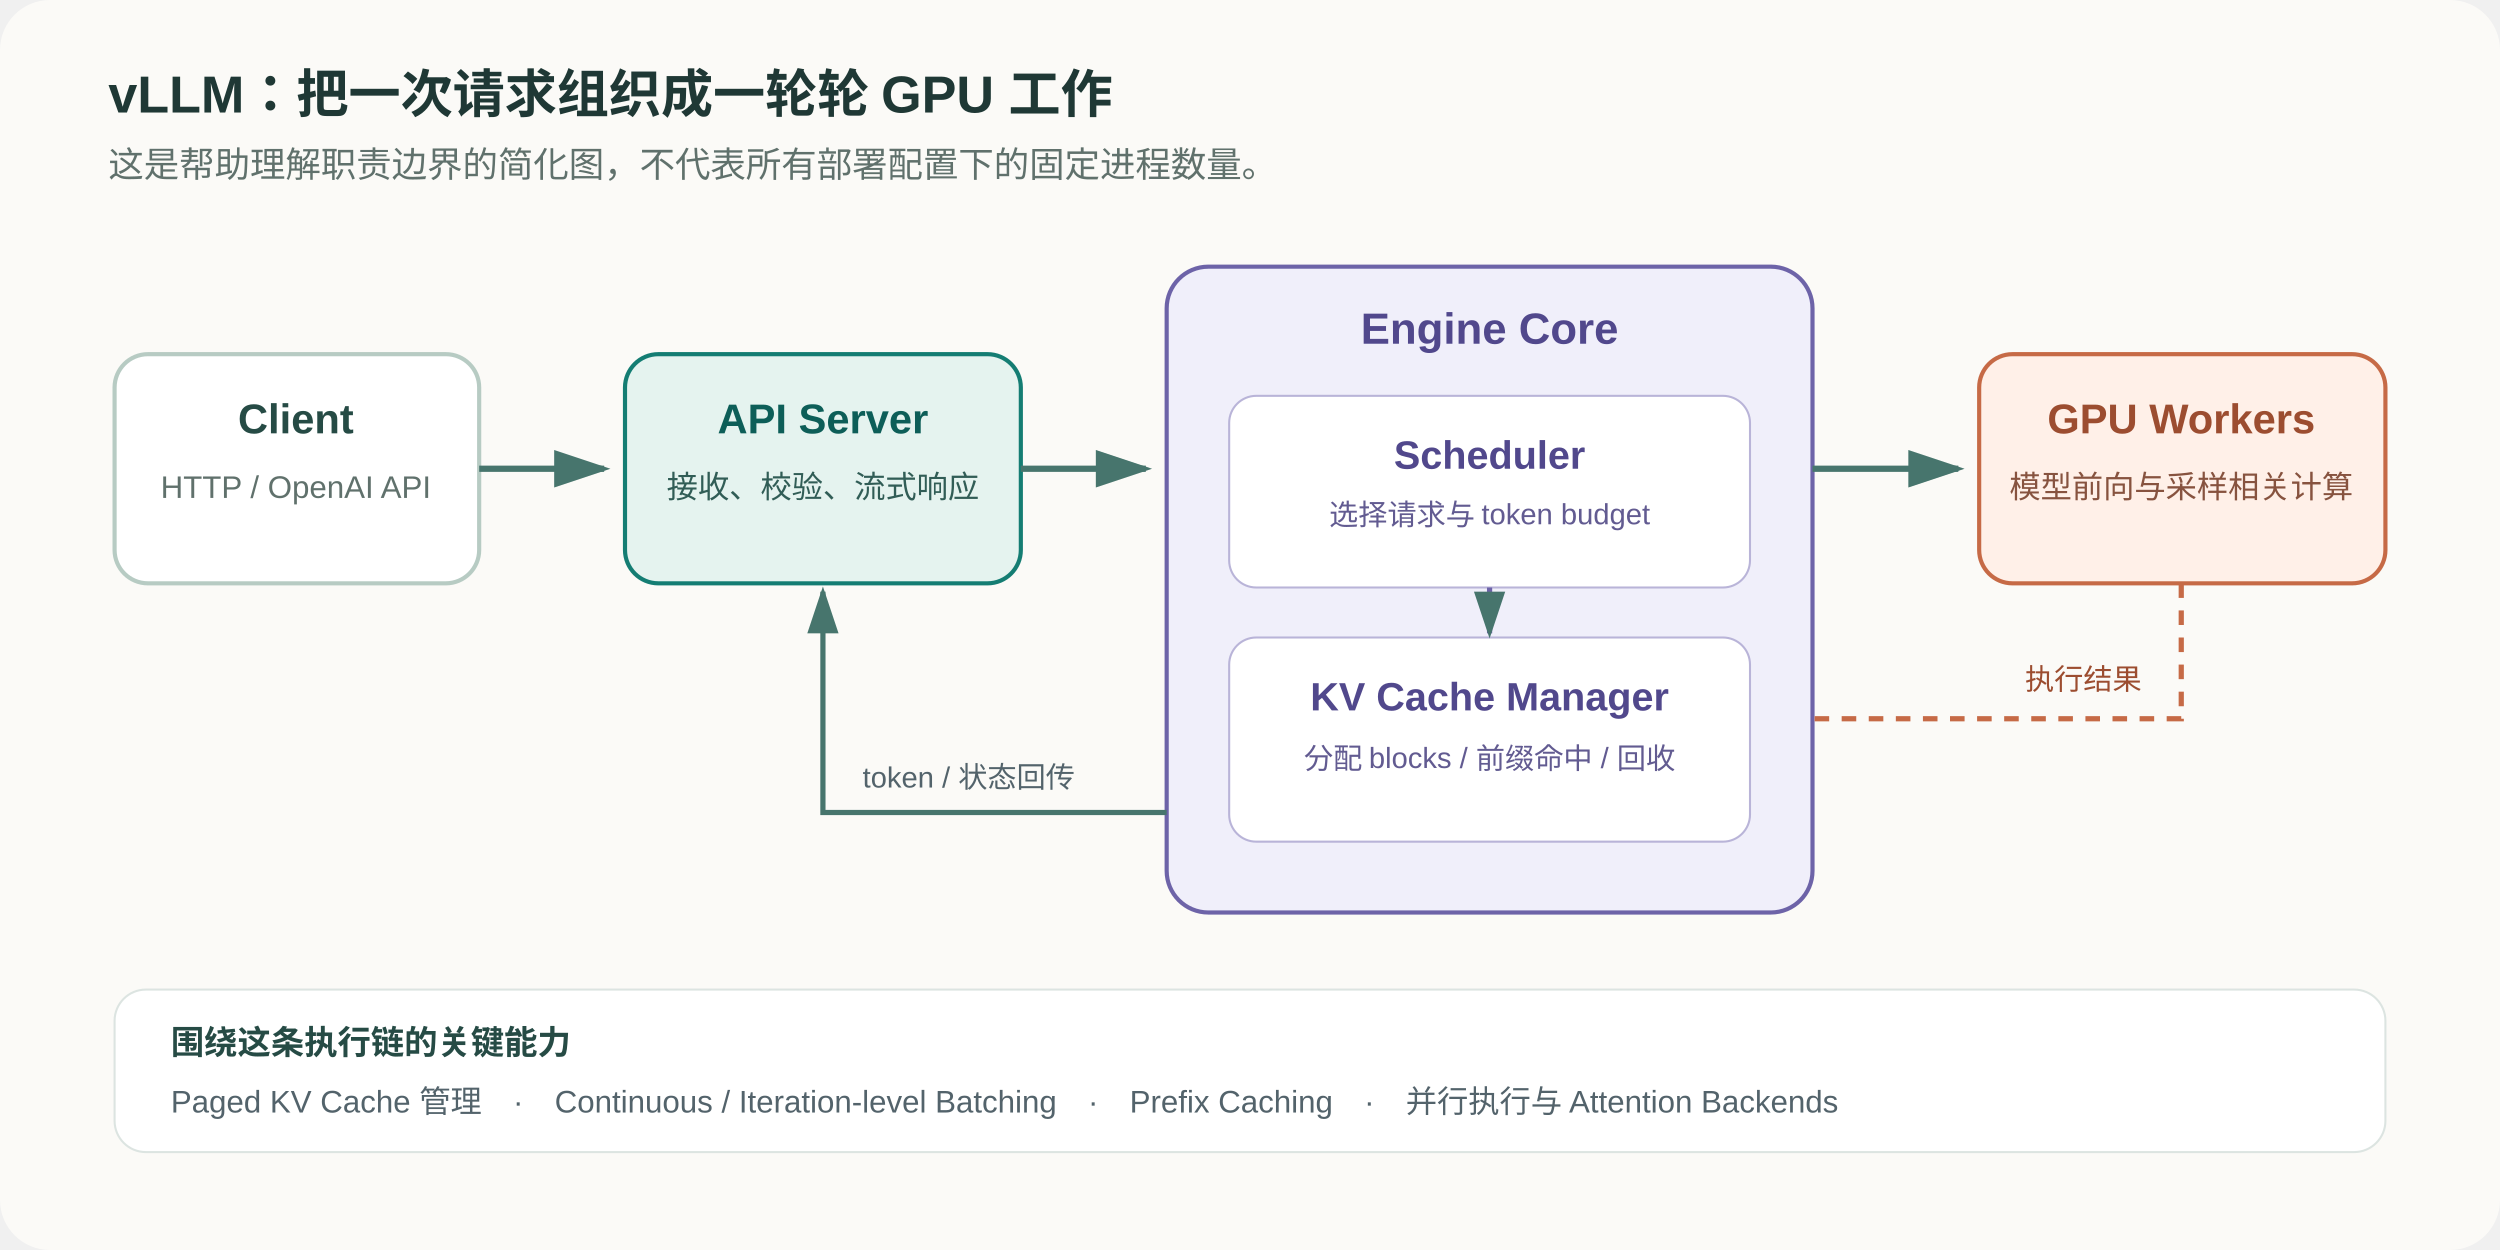
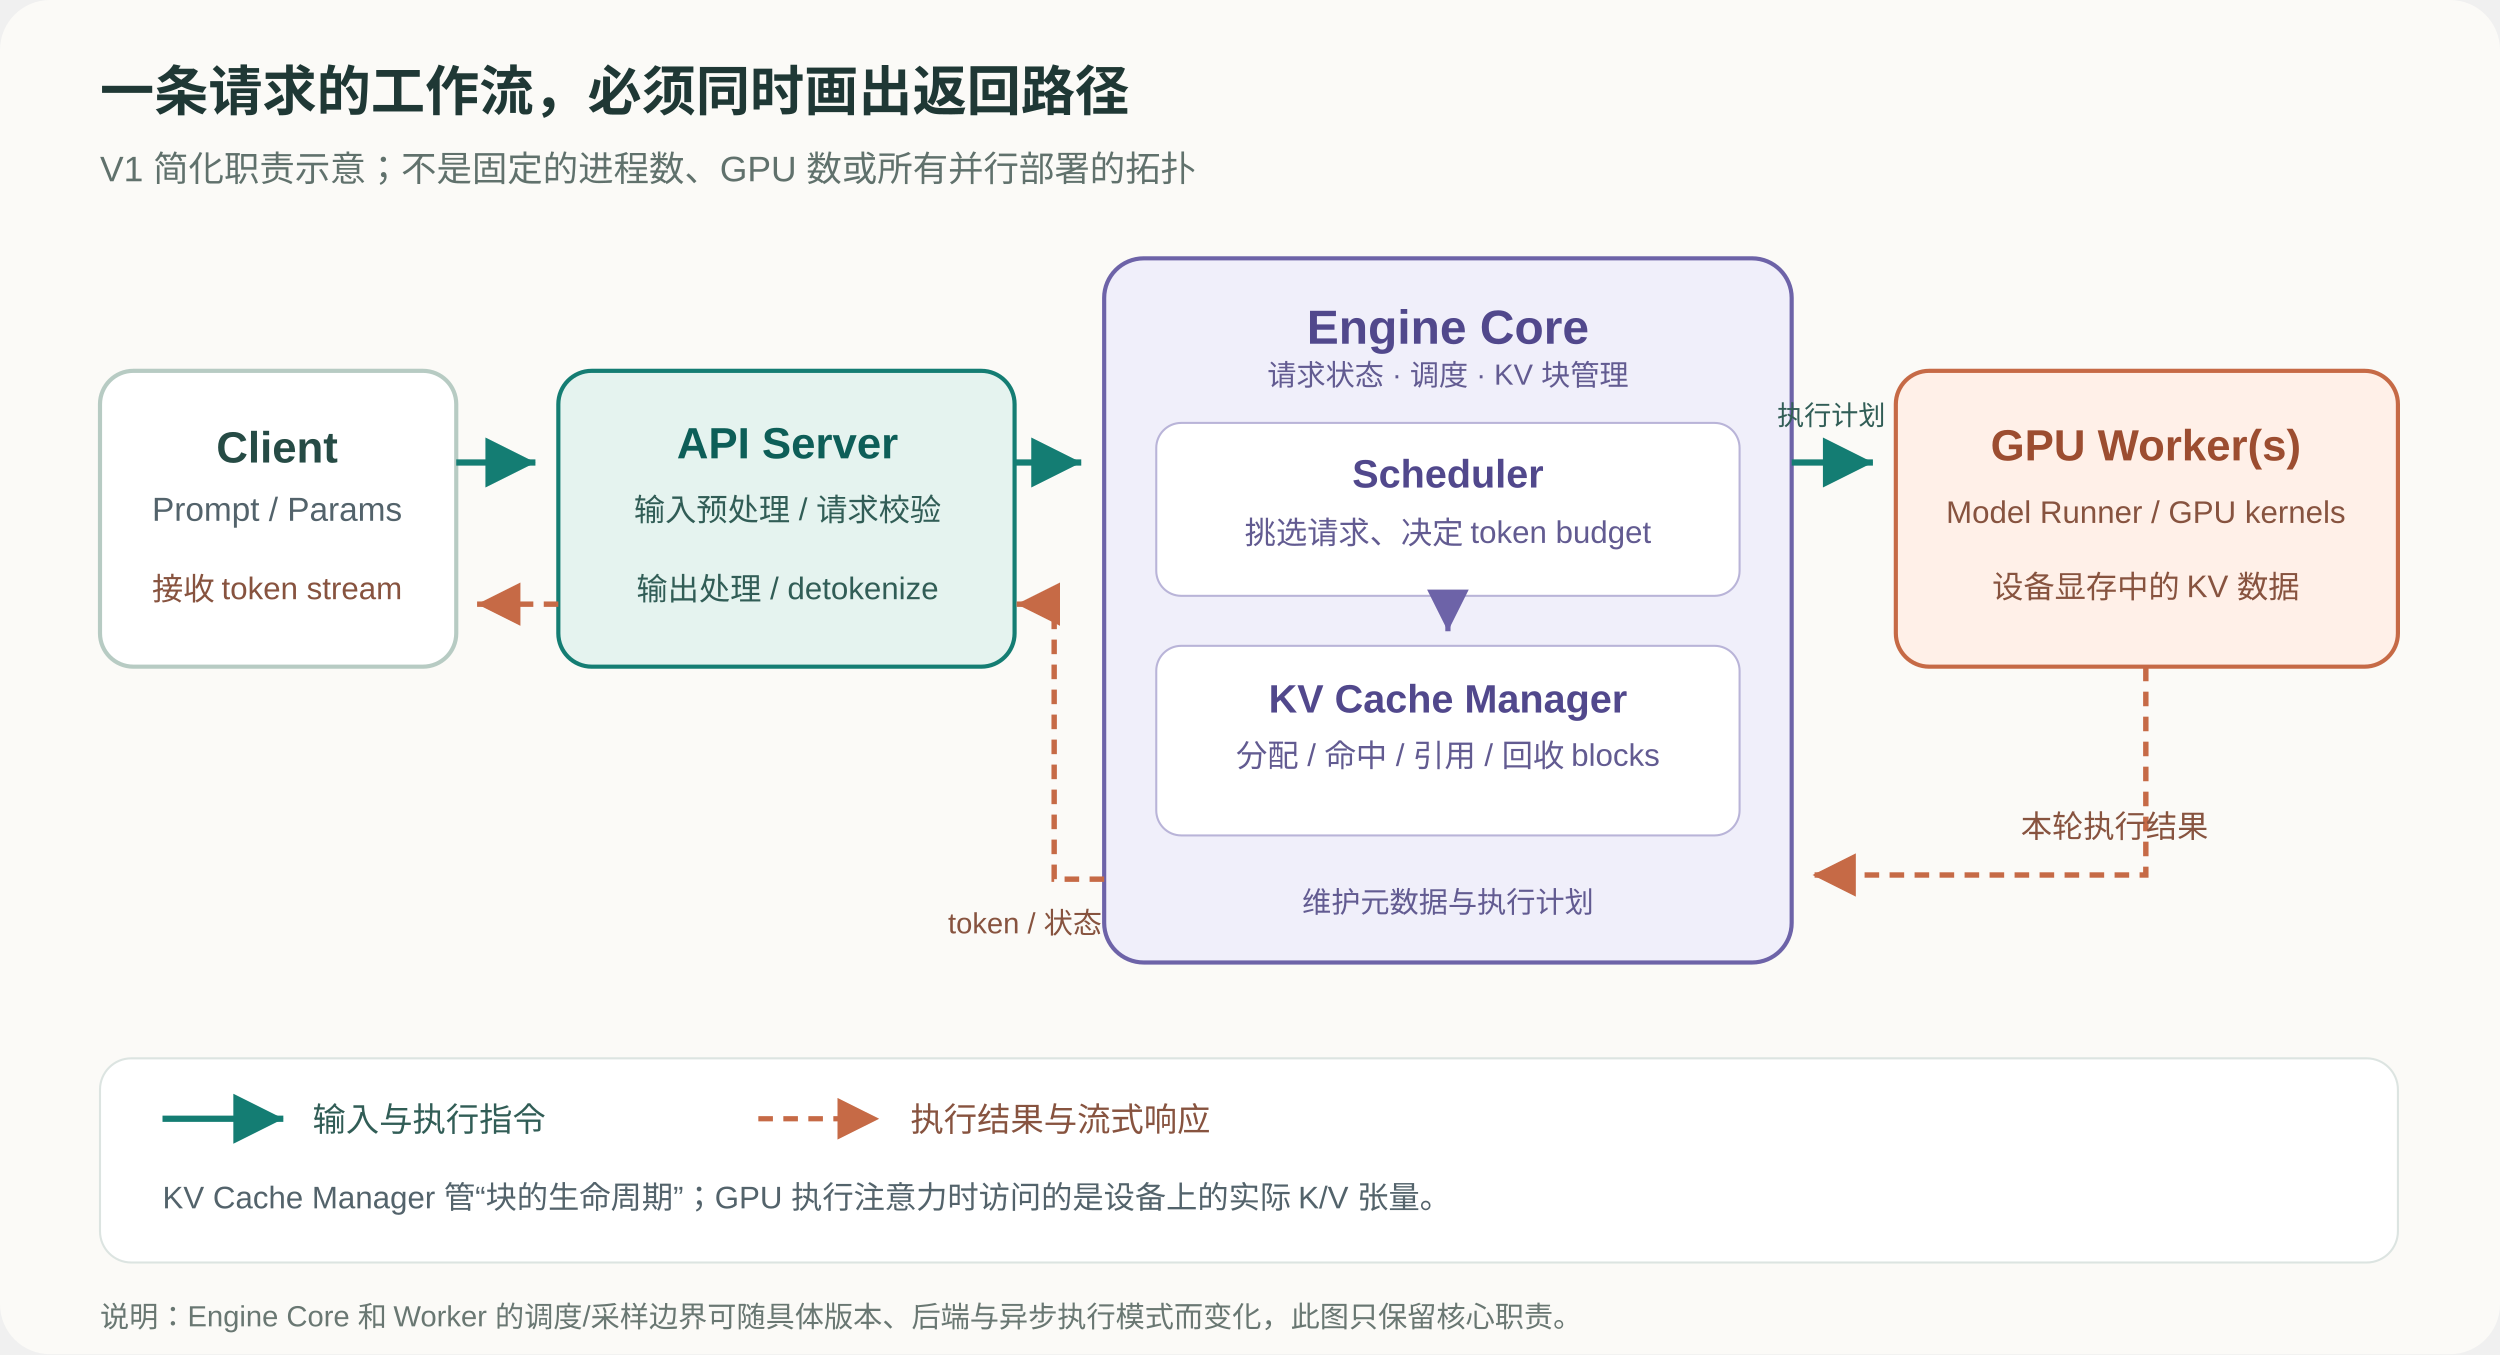
- <svg xmlns="http://www.w3.org/2000/svg" viewBox="0 0 1200 600" role="img" aria-labelledby="title desc">
+ <svg xmlns="http://www.w3.org/2000/svg" viewBox="0 0 1200 650" role="img" aria-labelledby="arch-title arch-desc">
  <defs>
-     <marker id="a02" markerWidth="10" markerHeight="10" refX="8" refY="3" orient="auto">
-       <path d="M0 0 L9 3 L0 6 Z" fill="#47756d" />
+     <marker id="arch-in" markerWidth="9" markerHeight="9" refX="8" refY="4" orient="auto">
+       <path d="M0 0 L8 4 L0 8 Z" fill="#147d73" />
+     </marker>
+     <marker id="arch-out" markerWidth="9" markerHeight="9" refX="8" refY="4" orient="auto">
+       <path d="M0 0 L8 4 L0 8 Z" fill="#c66a46" />
+     </marker>
+     <marker id="arch-control" markerWidth="9" markerHeight="9" refX="8" refY="4" orient="auto">
+       <path d="M0 0 L8 4 L0 8 Z" fill="#6d63a8" />
    </marker>
  </defs>
-   <rect width="1200" height="600" rx="24" fill="#fbfaf7" />
-   <text x="52" y="54" font-family="Arial,'PingFang SC',sans-serif" font-size="25" font-weight="700" fill="#1f3835">vLLM：把一次请求组织成一轮轮 GPU 工作</text>
-   <text x="52" y="85" font-family="Arial,'PingFang SC',sans-serif" font-size="17" fill="#60716c">这是帮助理解职责边界的简化图，不代表所有部署配置下的固定进程数量。</text>
-   <rect x="55" y="170" width="175" height="110" rx="16" fill="#fff" stroke="#b7cbc3" stroke-width="2" />
-   <text x="142" y="208" text-anchor="middle" font-family="Arial,'PingFang SC',sans-serif" font-size="20" font-weight="700" fill="#264b45">Client</text>
-   <text x="142" y="239" text-anchor="middle" font-family="Arial,'PingFang SC',sans-serif" font-size="15" fill="#60716c">HTTP / OpenAI API</text>
-   <path d="M230 225 H290" stroke="#47756d" stroke-width="3" marker-end="url(#a02)" />
-   <rect x="300" y="170" width="190" height="110" rx="16" fill="#e5f3ef" stroke="#147d73" stroke-width="2" />
-   <text x="395" y="208" text-anchor="middle" font-family="Arial,'PingFang SC',sans-serif" font-size="20" font-weight="700" fill="#0d5e58">API Server</text>
-   <text x="395" y="239" text-anchor="middle" font-family="Arial,'PingFang SC',sans-serif" font-size="15" fill="#315d56">接收、校验、流式响应</text>
-   <path d="M490 225 H550" stroke="#47756d" stroke-width="3" marker-end="url(#a02)" />
-   <rect x="560" y="128" width="310" height="310" rx="20" fill="#f0effa" stroke="#6d63a8" stroke-width="2" />
-   <text x="715" y="165" text-anchor="middle" font-family="Arial,'PingFang SC',sans-serif" font-size="21" font-weight="700" fill="#51488c">Engine Core</text>
-   <rect x="590" y="190" width="250" height="92" rx="13" fill="#fff" stroke="#b9b4d8" />
-   <text x="715" y="225" text-anchor="middle" font-family="Arial,'PingFang SC',sans-serif" font-size="19" font-weight="700" fill="#51488c">Scheduler</text>
-   <text x="715" y="252" text-anchor="middle" font-family="Arial,'PingFang SC',sans-serif" font-size="14" fill="#625b91">选择请求与 token budget</text>
-   <rect x="590" y="306" width="250" height="98" rx="13" fill="#fff" stroke="#b9b4d8" />
-   <text x="715" y="341" text-anchor="middle" font-family="Arial,'PingFang SC',sans-serif" font-size="19" font-weight="700" fill="#51488c">KV Cache Manager</text>
-   <text x="715" y="369" text-anchor="middle" font-family="Arial,'PingFang SC',sans-serif" font-size="14" fill="#625b91">分配 blocks / 前缀命中 / 回收</text>
-   <path d="M715 282 V304" stroke="#6d63a8" stroke-width="2.5" marker-end="url(#a02)" />
-   <path d="M870 225 H940" stroke="#47756d" stroke-width="3" marker-end="url(#a02)" />
-   <rect x="950" y="170" width="195" height="110" rx="16" fill="#fff0e8" stroke="#c66a46" stroke-width="2" />
-   <text x="1047" y="208" text-anchor="middle" font-family="Arial,'PingFang SC',sans-serif" font-size="20" font-weight="700" fill="#9c4d30">GPU Workers</text>
-   <text x="1047" y="239" text-anchor="middle" font-family="Arial,'PingFang SC',sans-serif" font-size="15" fill="#87533f">模型前向与采样相关计算</text>
-   <path d="M1047 280 V345 H870" fill="none" stroke="#c66a46" stroke-width="2.5" stroke-dasharray="7 6" />
-   <text x="1000" y="331" text-anchor="middle" font-family="Arial,'PingFang SC',sans-serif" font-size="14" fill="#9c4d30">执行结果</text>
-   <path d="M560 390 H395 V284" fill="none" stroke="#47756d" stroke-width="2.5" marker-end="url(#a02)" />
-   <text x="465" y="378" text-anchor="middle" font-family="Arial,'PingFang SC',sans-serif" font-size="14" fill="#53636b">token / 状态回传</text>
-   <rect x="55" y="475" width="1090" height="78" rx="15" fill="#fff" stroke="#dce4e1" />
-   <text x="82" y="506" font-family="Arial,'PingFang SC',sans-serif" font-size="16" font-weight="700" fill="#264b45">围绕这条执行链的关键能力</text>
-   <text x="82" y="534" font-family="Arial,'PingFang SC',sans-serif" font-size="15" fill="#53636b">Paged KV Cache 管理　·　Continuous / Iteration-level Batching　·　Prefix Caching　·　并行执行与 Attention Backends</text>
+   <rect width="1200" height="650" rx="24" fill="#fbfaf7" />
+   <text x="48" y="53" font-family="Arial,'PingFang SC',sans-serif" font-size="26" font-weight="700" fill="#1f3835">一条请求的工作流，必须同时画出返回路径</text>
+   <text x="48" y="87" font-family="Arial,'PingFang SC',sans-serif" font-size="17" fill="#60716c">V1 简化职责示意；不是固定的进程数、GPU 数或所有并行部署的拓扑</text>
+   <rect x="48" y="178" width="171" height="142" rx="16" fill="#ffffff" stroke="#b7cbc3" stroke-width="2" />
+   <text x="133" y="222" text-anchor="middle" font-family="Arial,'PingFang SC',sans-serif" font-size="21" font-weight="700" fill="#264b45">Client</text>
+   <text x="133" y="250" text-anchor="middle" font-family="Arial,'PingFang SC',sans-serif" font-size="16" fill="#53636b">Prompt / Params</text>
+   <text x="133" y="288" text-anchor="middle" font-family="Arial,'PingFang SC',sans-serif" font-size="15" fill="#87533f">接收 token stream</text>
+   <rect x="268" y="178" width="219" height="142" rx="16" fill="#e5f3ef" stroke="#147d73" stroke-width="2" />
+   <text x="378" y="220" text-anchor="middle" font-family="Arial,'PingFang SC',sans-serif" font-size="21" font-weight="700" fill="#0d5e58">API Server</text>
+   <text x="378" y="250" text-anchor="middle" font-family="Arial,'PingFang SC',sans-serif" font-size="15" fill="#315d56">输入预处理 / 请求校验</text>
+   <text x="378" y="288" text-anchor="middle" font-family="Arial,'PingFang SC',sans-serif" font-size="15" fill="#315d56">输出处理 / detokenize</text>
+   <rect x="530" y="124" width="330" height="338" rx="19" fill="#f0effa" stroke="#6d63a8" stroke-width="2" />
+   <text x="695" y="165" text-anchor="middle" font-family="Arial,'PingFang SC',sans-serif" font-size="23" font-weight="700" fill="#51488c">Engine Core</text>
+   <text x="695" y="185" text-anchor="middle" font-family="Arial,'PingFang SC',sans-serif" font-size="14" fill="#625b91">请求状态 · 调度 · KV 块管理</text>
+   <rect x="555" y="203" width="280" height="83" rx="12" fill="#ffffff" stroke="#b9b4d8" />
+   <text x="695" y="234" text-anchor="middle" font-family="Arial,'PingFang SC',sans-serif" font-size="19" font-weight="700" fill="#51488c">Scheduler</text>
+   <text x="695" y="261" text-anchor="middle" font-family="Arial,'PingFang SC',sans-serif" font-size="15" fill="#625b91">挑选请求、决定 token budget</text>
+   <path id="scheduler-to-kv-manager" d="M695 286 V303" fill="none" stroke="#6d63a8" stroke-width="2.5" marker-end="url(#arch-control)" />
+   <rect x="555" y="310" width="280" height="91" rx="12" fill="#ffffff" stroke="#b9b4d8" />
+   <text x="695" y="342" text-anchor="middle" font-family="Arial,'PingFang SC',sans-serif" font-size="19" font-weight="700" fill="#51488c">KV Cache Manager</text>
+   <text x="695" y="368" text-anchor="middle" font-family="Arial,'PingFang SC',sans-serif" font-size="15" fill="#625b91">分配 / 命中 / 引用 / 回收 blocks</text>
+   <text x="695" y="438" text-anchor="middle" font-family="Arial,'PingFang SC',sans-serif" font-size="14" fill="#625b91">维护元数据与执行计划</text>
+   <rect x="910" y="178" width="241" height="142" rx="16" fill="#fff0e8" stroke="#c66a46" stroke-width="2" />
+   <text x="1030" y="221" text-anchor="middle" font-family="Arial,'PingFang SC',sans-serif" font-size="21" font-weight="700" fill="#9c4d30">GPU Worker(s)</text>
+   <text x="1030" y="251" text-anchor="middle" font-family="Arial,'PingFang SC',sans-serif" font-size="15" fill="#87533f">Model Runner / GPU kernels</text>
+   <text x="1030" y="287" text-anchor="middle" font-family="Arial,'PingFang SC',sans-serif" font-size="15" fill="#87533f">设备显存中的 KV 数据</text>
+   <path id="client-to-api" d="M219 222 H257" fill="none" stroke="#147d73" stroke-width="3" marker-end="url(#arch-in)" />
+   <path id="api-to-engine" d="M487 222 H519" fill="none" stroke="#147d73" stroke-width="3" marker-end="url(#arch-in)" />
+   <path id="engine-to-gpu" d="M860 222 H899" fill="none" stroke="#147d73" stroke-width="3" marker-end="url(#arch-in)" />
+   <text x="879" y="204" text-anchor="middle" font-family="Arial,'PingFang SC',sans-serif" font-size="13" fill="#315d56">执行计划</text>
+   <path id="gpu-to-engine" d="M1030 320 V420 H870" fill="none" stroke="#c66a46" stroke-width="2.6" stroke-dasharray="7 5" marker-end="url(#arch-out)" />
+   <text x="1015" y="402" text-anchor="middle" font-family="Arial,'PingFang SC',sans-serif" font-size="15" fill="#87533f">本轮执行结果</text>
+   <path id="engine-to-api" d="M530 422 H506 V290 H488" fill="none" stroke="#c66a46" stroke-width="2.6" stroke-dasharray="7 5" marker-end="url(#arch-out)" />
+   <text x="492" y="448" text-anchor="middle" font-family="Arial,'PingFang SC',sans-serif" font-size="14" fill="#87533f">token / 状态</text>
+   <path id="api-to-client" d="M268 290 H229" fill="none" stroke="#c66a46" stroke-width="2.6" stroke-dasharray="7 5" marker-end="url(#arch-out)" />
+   <rect x="48" y="508" width="1103" height="98" rx="15" fill="#ffffff" stroke="#dce4e1" />
+   <path d="M78 537 H136" fill="none" stroke="#147d73" stroke-width="3" marker-end="url(#arch-in)" />
+   <text x="150" y="543" font-family="Arial,'PingFang SC',sans-serif" font-size="16" fill="#315d56">输入与执行指令</text>
+   <path d="M364 537 H422" fill="none" stroke="#c66a46" stroke-width="2.5" stroke-dasharray="7 5" marker-end="url(#arch-out)" />
+   <text x="437" y="543" font-family="Arial,'PingFang SC',sans-serif" font-size="16" fill="#87533f">执行结果与流式响应</text>
+   <text x="78" y="580" font-family="Arial,'PingFang SC',sans-serif" font-size="15" fill="#53636b">KV Cache Manager 管“块的生命周期”；GPU 执行注意力时访问的是设备上的实际 K/V 张量。</text>
+   <text x="48" y="637" font-family="Arial,'PingFang SC',sans-serif" font-size="14" fill="#697772">说明：Engine Core 和 Worker 的调度/采样边界可随具体版本、后端与异步执行模式而变化，此图只保留核心职责。</text>
</svg>
